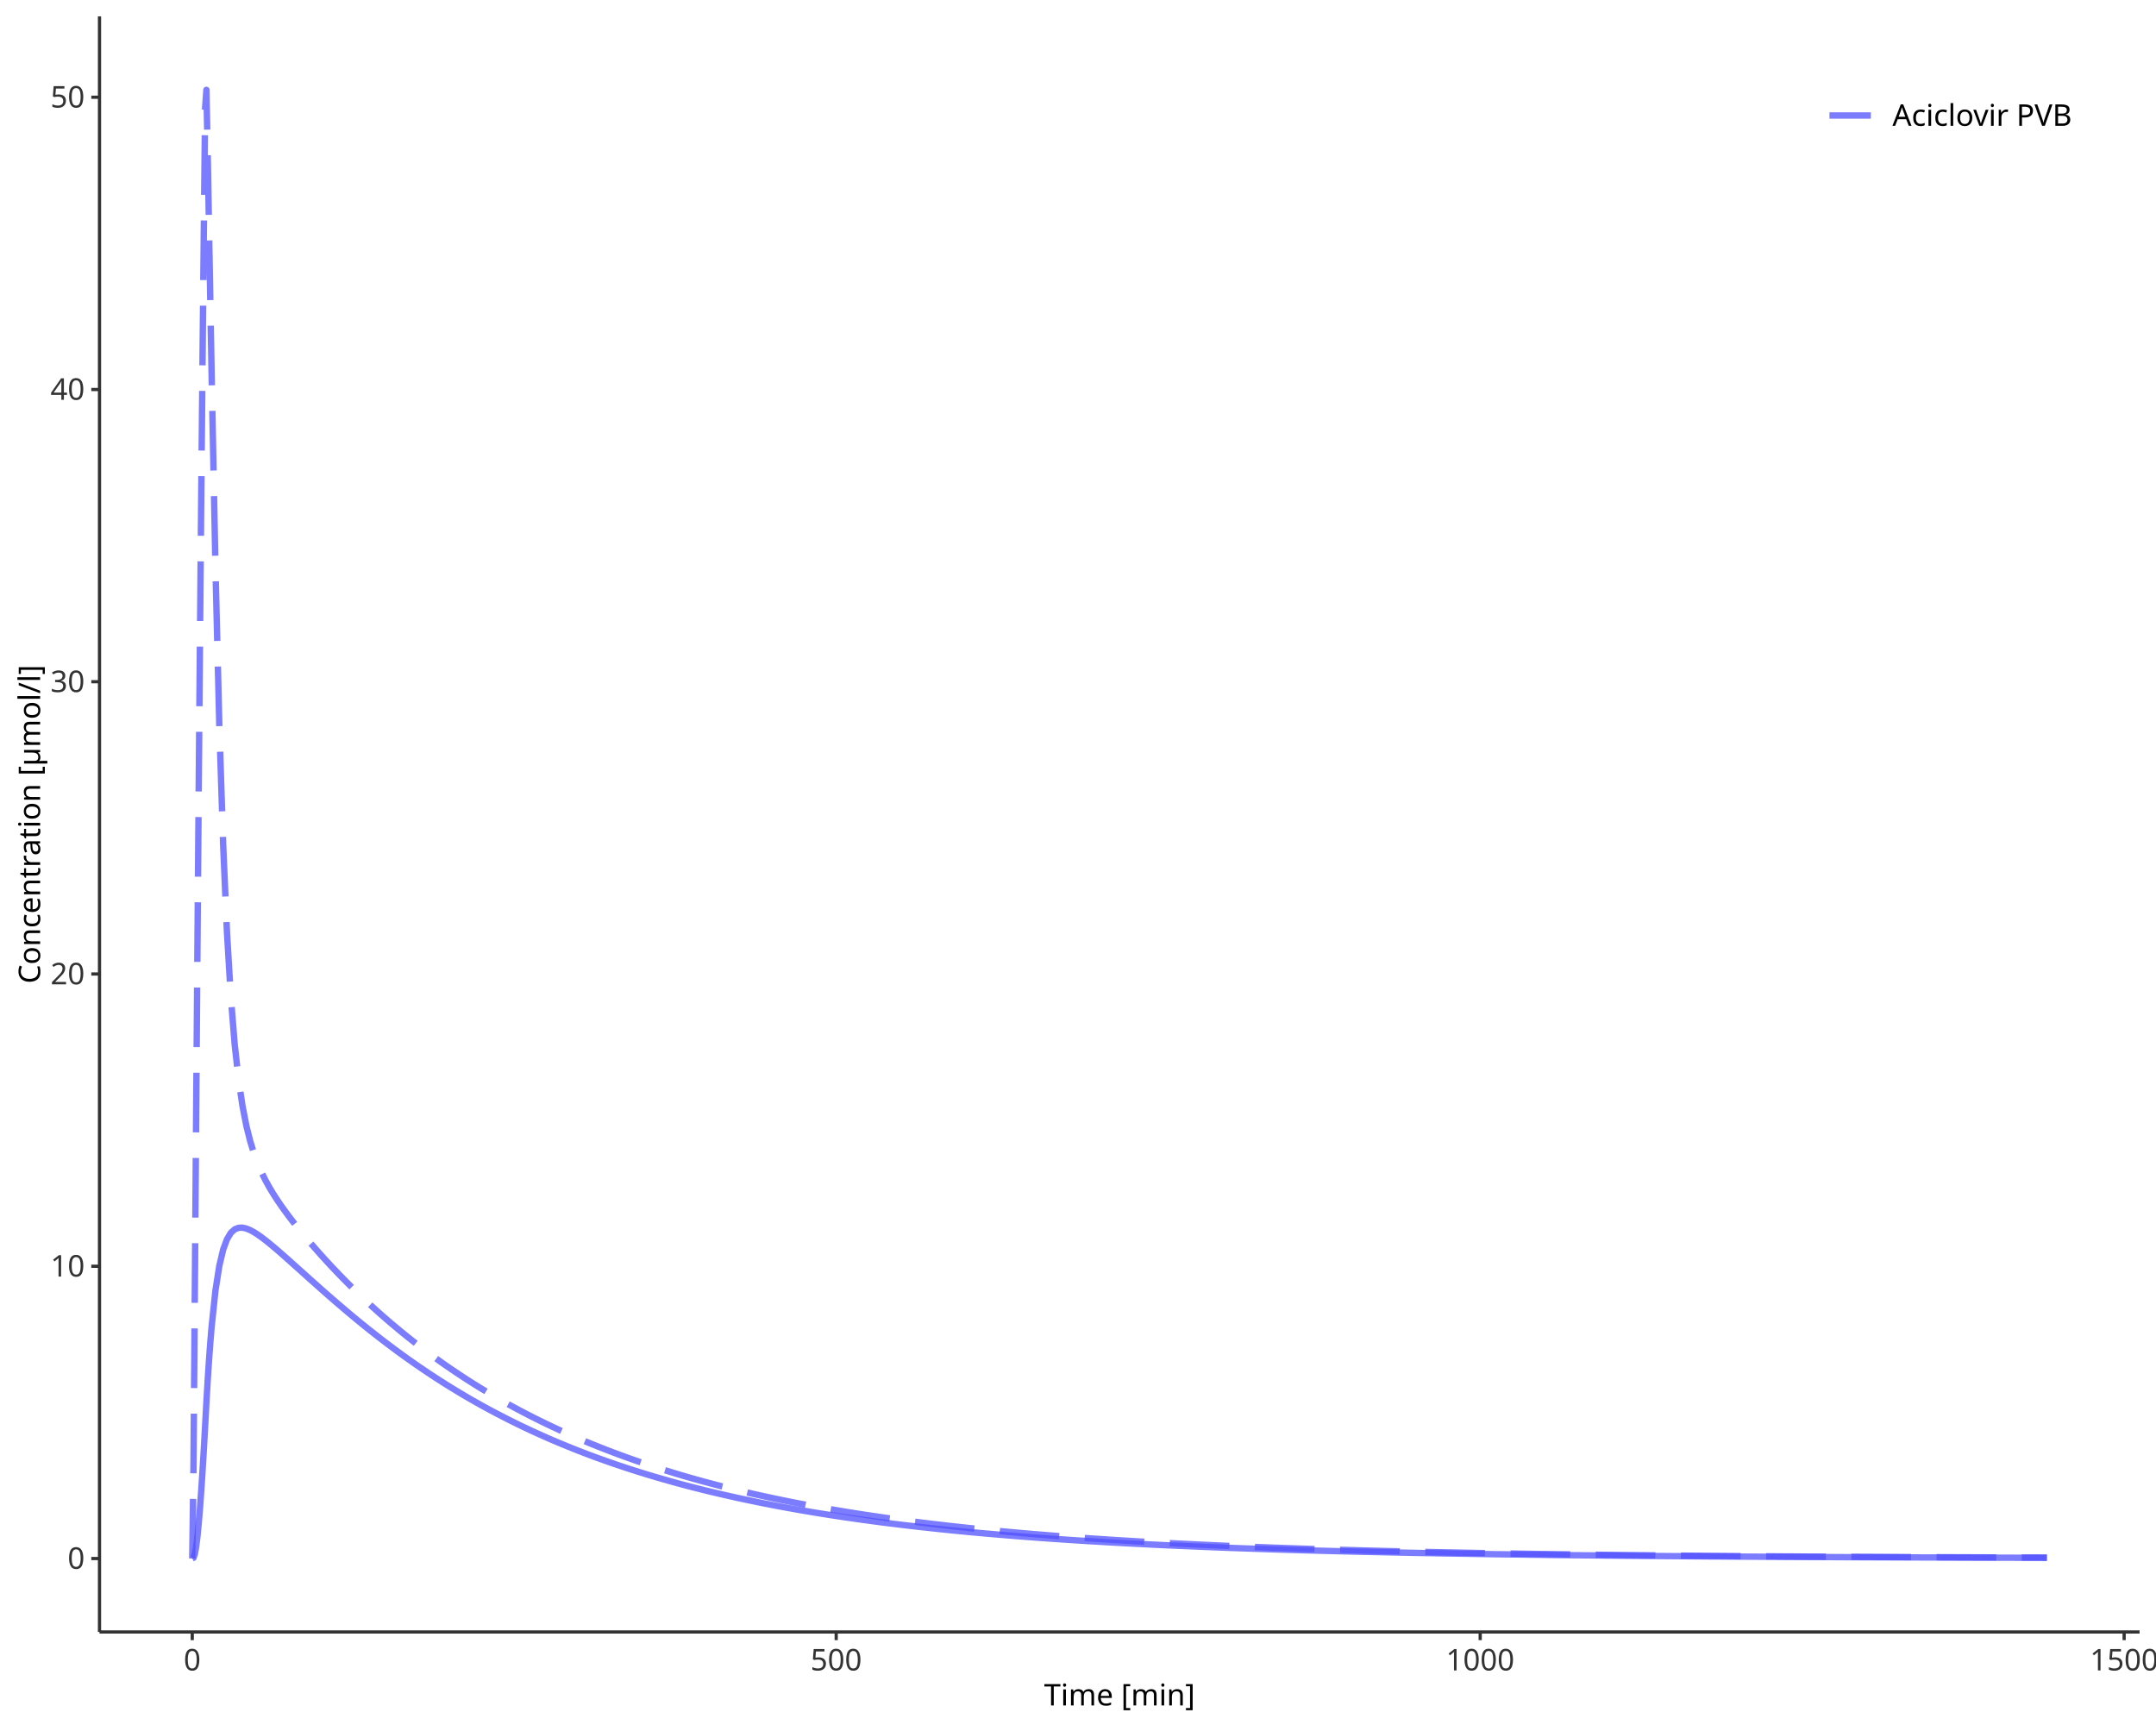
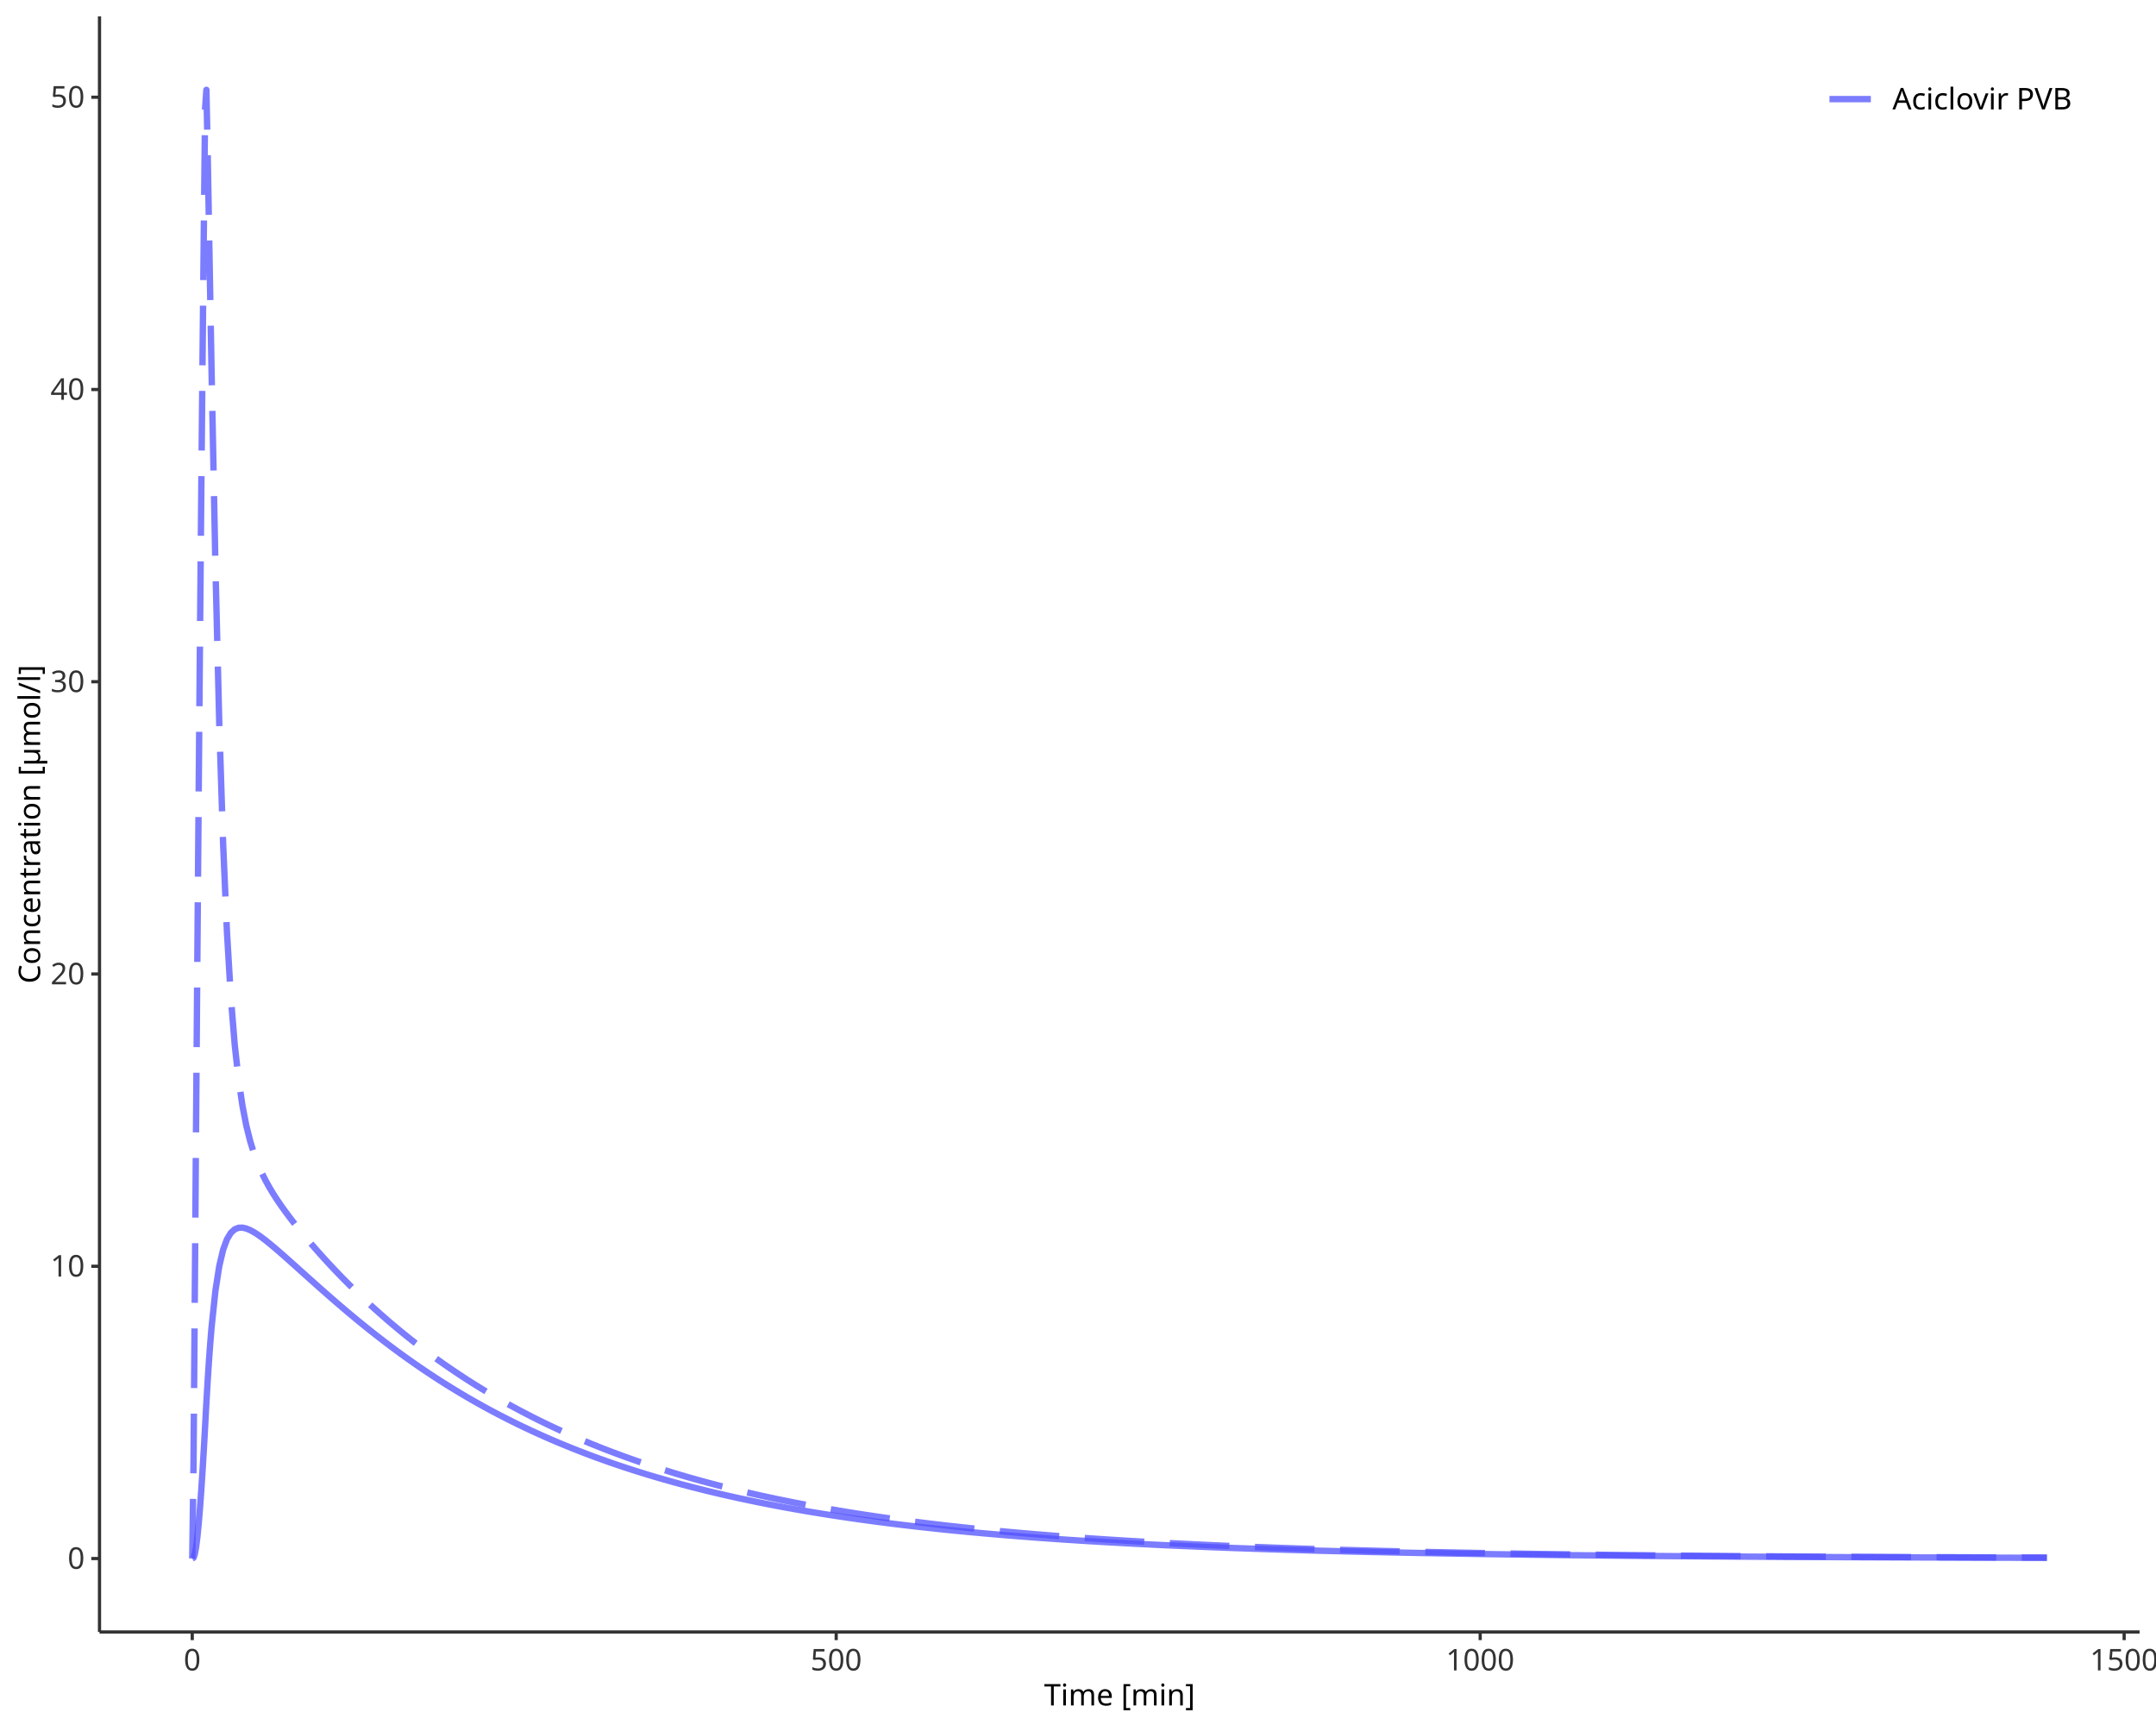
<svg xmlns="http://www.w3.org/2000/svg" class="svglite" data-engine-version="2.0" width="720.00pt" height="576.00pt" viewBox="0 0 720.00 576.00">
  <defs>
    <style type="text/css">
    .svglite line, .svglite polyline, .svglite polygon, .svglite path, .svglite rect, .svglite circle {
      fill: none;
      stroke: #000000;
      stroke-linecap: round;
      stroke-linejoin: round;
      stroke-miterlimit: 10.00;
    }
  </style>
  </defs>
  <rect width="100%" height="100%" style="stroke: none; fill: #FFFFFF;" />
  <defs>
    <clipPath id="cpMC4wMHw3MjAuMDB8MC4wMHw1NzYuMDA=">
      <rect x="0.00" y="0.00" width="720.00" height="576.00" />
    </clipPath>
  </defs>
  <g clip-path="url(#cpMC4wMHw3MjAuMDB8MC4wMHw1NzYuMDA=)">
-     <rect x="0.00" y="0.00" width="720.00" height="576.00" style="stroke-width: 1.07; stroke: none; fill: #FFFFFF;" />
+     <rect x="0" y="0.00" width="720.00" height="576.00" style="stroke-width: 1.07; stroke: none; fill: #FFFFFF;" />
  </g>
  <defs>
    <clipPath id="cpMzMuMjN8NzE0LjUyfDUuNDh8NTQ0Ljkz">
      <rect x="33.23" y="5.48" width="681.29" height="539.45" />
    </clipPath>
  </defs>
  <g clip-path="url(#cpMzMuMjN8NzE0LjUyfDUuNDh8NTQ0Ljkz)">
    <rect x="33.23" y="5.48" width="681.29" height="539.45" style="stroke-width: 1.07; stroke: none; fill: #FFFFFF;" />
  </g>
+   <g clip-path="url(#cpMC4wMHw3MjAuMDB8MC4wMHw1NzYuMDA=)">
+ </g>
+   <g clip-path="url(#cpMzMuMjN8NzE0LjUyfDUuNDh8NTQ0Ljkz)">
+ </g>
+   <g clip-path="url(#cpMC4wMHw3MjAuMDB8MC4wMHw1NzYuMDA=)">
+ </g>
+   <g clip-path="url(#cpMzMuMjN8NzE0LjUyfDUuNDh8NTQ0Ljkz)">
+ </g>
+   <g clip-path="url(#cpMC4wMHw3MjAuMDB8MC4wMHw1NzYuMDA=)">
+ </g>
+   <g clip-path="url(#cpMzMuMjN8NzE0LjUyfDUuNDh8NTQ0Ljkz)">
+ </g>
+   <g clip-path="url(#cpMC4wMHw3MjAuMDB8MC4wMHw1NzYuMDA=)">
+ </g>
+   <g clip-path="url(#cpMzMuMjN8NzE0LjUyfDUuNDh8NTQ0Ljkz)">
+ </g>
  <g clip-path="url(#cpMC4wMHw3MjAuMDB8MC4wMHw1NzYuMDA=)">
</g>
  <g clip-path="url(#cpMzMuMjN8NzE0LjUyfDUuNDh8NTQ0Ljkz)">
</g>
  <g clip-path="url(#cpMC4wMHw3MjAuMDB8MC4wMHw1NzYuMDA=)">
</g>
  <g clip-path="url(#cpMzMuMjN8NzE0LjUyfDUuNDh8NTQ0Ljkz)">
</g>
  <g clip-path="url(#cpMC4wMHw3MjAuMDB8MC4wMHw1NzYuMDA=)">
</g>
  <g clip-path="url(#cpMzMuMjN8NzE0LjUyfDUuNDh8NTQ0Ljkz)">
</g>
  <g clip-path="url(#cpMC4wMHw3MjAuMDB8MC4wMHw1NzYuMDA=)">
</g>
  <g clip-path="url(#cpMzMuMjN8NzE0LjUyfDUuNDh8NTQ0Ljkz)">
</g>
  <g clip-path="url(#cpMC4wMHw3MjAuMDB8MC4wMHw1NzYuMDA=)">
</g>
  <g clip-path="url(#cpMzMuMjN8NzE0LjUyfDUuNDh8NTQ0Ljkz)">
</g>
  <g clip-path="url(#cpMC4wMHw3MjAuMDB8MC4wMHw1NzYuMDA=)">
</g>
  <g clip-path="url(#cpMzMuMjN8NzE0LjUyfDUuNDh8NTQ0Ljkz)">
</g>
  <g clip-path="url(#cpMC4wMHw3MjAuMDB8MC4wMHw1NzYuMDA=)">
</g>
  <g clip-path="url(#cpMzMuMjN8NzE0LjUyfDUuNDh8NTQ0Ljkz)">
</g>
  <g clip-path="url(#cpMC4wMHw3MjAuMDB8MC4wMHw1NzYuMDA=)">
</g>
  <g clip-path="url(#cpMzMuMjN8NzE0LjUyfDUuNDh8NTQ0Ljkz)">
</g>
  <g clip-path="url(#cpMC4wMHw3MjAuMDB8MC4wMHw1NzYuMDA=)">
</g>
  <g clip-path="url(#cpMzMuMjN8NzE0LjUyfDUuNDh8NTQ0Ljkz)">
</g>
  <g clip-path="url(#cpMC4wMHw3MjAuMDB8MC4wMHw1NzYuMDA=)">
</g>
  <g clip-path="url(#cpMzMuMjN8NzE0LjUyfDUuNDh8NTQ0Ljkz)">
</g>
  <g clip-path="url(#cpMC4wMHw3MjAuMDB8MC4wMHw1NzYuMDA=)">
</g>
  <g clip-path="url(#cpMzMuMjN8NzE0LjUyfDUuNDh8NTQ0Ljkz)">
</g>
  <g clip-path="url(#cpMC4wMHw3MjAuMDB8MC4wMHw1NzYuMDA=)">
</g>
  <g clip-path="url(#cpMzMuMjN8NzE0LjUyfDUuNDh8NTQ0Ljkz)">
</g>
  <g clip-path="url(#cpMC4wMHw3MjAuMDB8MC4wMHw1NzYuMDA=)">
</g>
  <g clip-path="url(#cpMzMuMjN8NzE0LjUyfDUuNDh8NTQ0Ljkz)">
</g>
  <g clip-path="url(#cpMC4wMHw3MjAuMDB8MC4wMHw1NzYuMDA=)">
</g>
  <g clip-path="url(#cpMzMuMjN8NzE0LjUyfDUuNDh8NTQ0Ljkz)">
</g>
  <g clip-path="url(#cpMC4wMHw3MjAuMDB8MC4wMHw1NzYuMDA=)">
</g>
  <g clip-path="url(#cpMzMuMjN8NzE0LjUyfDUuNDh8NTQ0Ljkz)">
</g>
  <g clip-path="url(#cpMC4wMHw3MjAuMDB8MC4wMHw1NzYuMDA=)">
</g>
  <g clip-path="url(#cpMzMuMjN8NzE0LjUyfDUuNDh8NTQ0Ljkz)">
    <polyline points="64.20,520.41 64.63,520.18 65.06,518.93 65.49,516.56 65.92,513.15 66.35,508.81 66.78,503.63 67.21,497.70 67.64,491.10 68.07,483.91 68.50,476.19 68.93,468.23 69.36,460.88 69.79,454.31 70.22,448.45 70.65,443.24 71.94,431.00 73.23,422.73 74.52,417.27 75.81,413.78 77.10,411.65 78.39,410.48 79.68,409.97 80.97,409.93 82.26,410.22 83.56,410.76 84.85,411.46 86.14,412.29 87.43,413.21 88.72,414.19 90.01,415.23 91.30,416.30 92.59,417.40 93.88,418.52 95.17,419.66 96.46,420.80 97.75,421.96 99.04,423.11 100.33,424.27 101.62,425.43 102.91,426.59 104.20,427.74 105.49,428.89 106.78,430.04 108.07,431.18 109.36,432.31 110.65,433.44 111.94,434.56 113.23,435.67 114.52,436.77 115.81,437.87 117.10,438.95 118.39,440.02 119.68,441.09 120.97,442.14 122.26,443.18 123.55,444.22 124.85,445.24 126.14,446.25 127.43,447.25 128.72,448.24 130.01,449.21 131.30,450.18 132.59,451.14 133.88,452.08 135.17,453.01 136.46,453.93 137.75,454.84 139.04,455.74 140.33,456.63 141.62,457.50 142.91,458.37 144.20,459.22 145.49,460.07 146.78,460.90 148.07,461.72 149.36,462.53 150.65,463.33 151.94,464.12 153.23,464.90 154.52,465.67 155.81,466.43 157.10,467.18 158.39,467.91 159.68,468.64 160.97,469.36 162.26,470.07 163.55,470.77 164.85,471.46 166.14,472.14 167.43,472.81 168.72,473.47 170.01,474.13 171.30,474.77 172.59,475.41 173.88,476.03 175.17,476.65 176.46,477.26 177.75,477.86 179.04,478.45 180.33,479.03 181.62,479.61 182.91,480.18 184.20,480.74 185.49,481.29 186.78,481.84 188.07,482.37 189.36,482.90 190.65,483.42 191.94,483.94 193.23,484.45 194.52,484.95 195.81,485.44 197.10,485.93 198.39,486.41 199.68,486.88 200.97,487.34 202.26,487.80 203.55,488.26 204.84,488.70 206.14,489.15 207.43,489.58 208.72,490.01 210.01,490.43 211.30,490.85 212.59,491.26 213.88,491.66 215.17,492.06 216.46,492.46 217.75,492.84 219.04,493.23 220.33,493.60 221.62,493.97 222.91,494.34 224.20,494.70 225.49,495.06 226.78,495.41 228.07,495.76 229.36,496.10 230.65,496.44 231.94,496.77 233.23,497.09 234.52,497.42 235.81,497.74 237.10,498.05 238.39,498.36 239.68,498.66 240.97,498.96 242.26,499.26 243.55,499.55 244.84,499.84 246.14,500.13 247.43,500.41 248.72,500.68 250.01,500.95 251.30,501.22 252.59,501.49 253.88,501.75 255.17,502.01 256.46,502.26 257.75,502.51 259.04,502.76 260.33,503.00 261.62,503.24 262.91,503.48 264.20,503.71 265.49,503.94 266.78,504.17 268.07,504.39 269.36,504.61 270.65,504.83 271.94,505.04 273.23,505.25 274.52,505.46 275.81,505.66 277.10,505.87 278.39,506.07 279.68,506.26 280.97,506.46 282.26,506.65 283.55,506.84 284.84,507.02 286.13,507.21 287.43,507.39 288.72,507.57 290.01,507.74 291.30,507.92 292.59,508.09 293.88,508.26 295.17,508.42 296.46,508.59 297.75,508.75 299.04,508.91 300.33,509.06 301.62,509.22 302.91,509.37 304.20,509.52 305.49,509.67 306.78,509.82 308.07,509.96 309.36,510.10 310.65,510.24 311.94,510.38 313.23,510.52 314.52,510.65 315.81,510.79 317.10,510.92 318.39,511.05 319.68,511.17 320.97,511.30 322.26,511.42 323.55,511.55 324.84,511.67 326.13,511.78 327.43,511.90 328.72,512.02 330.01,512.13 331.30,512.24 332.59,512.35 333.88,512.46 335.17,512.57 336.46,512.68 337.75,512.78 339.04,512.89 340.33,512.99 341.62,513.09 342.91,513.19 344.20,513.28 345.49,513.38 346.78,513.48 348.07,513.57 349.36,513.66 350.65,513.75 351.94,513.84 353.23,513.93 354.52,514.02 355.81,514.10 357.10,514.19 358.39,514.27 359.68,514.36 360.97,514.44 362.26,514.52 363.55,514.60 364.84,514.67 366.13,514.75 367.43,514.83 368.72,514.90 370.01,514.98 371.30,515.05 372.59,515.12 373.88,515.19 375.17,515.26 376.46,515.33 377.75,515.40 379.04,515.47 380.33,515.53 381.62,515.60 382.91,515.66 384.20,515.73 385.49,515.79 386.78,515.85 388.07,515.91 389.36,515.97 390.65,516.03 391.94,516.09 393.23,516.15 394.52,516.20 395.81,516.26 397.10,516.31 398.39,516.37 399.68,516.42 400.97,516.48 402.26,516.53 403.55,516.58 404.84,516.63 406.13,516.68 407.42,516.73 408.72,516.78 410.01,516.83 411.30,516.88 412.59,516.92 413.88,516.97 415.17,517.01 416.46,517.06 417.75,517.10 419.04,517.15 420.33,517.19 421.62,517.23 422.91,517.28 424.20,517.32 425.49,517.36 426.78,517.40 428.07,517.44 429.36,517.48 430.65,517.52 431.94,517.55 433.23,517.59 434.52,517.63 435.81,517.67 437.10,517.70 438.39,517.74 439.68,517.77 440.97,517.81 442.26,517.84 443.55,517.87 444.84,517.91 446.13,517.94 447.42,517.97 448.72,518.01 450.01,518.04 451.30,518.07 452.59,518.10 453.88,518.13 455.17,518.16 456.46,518.19 457.75,518.22 459.04,518.25 460.33,518.27 461.62,518.30 462.91,518.33 464.20,518.36 465.49,518.38 466.78,518.41 468.07,518.44 469.36,518.46 470.65,518.49 471.94,518.51 473.23,518.54 474.52,518.56 475.81,518.59 477.10,518.61 478.39,518.63 479.68,518.66 480.97,518.68 482.26,518.70 483.55,518.72 484.84,518.74 486.13,518.77 487.42,518.79 488.71,518.81 490.01,518.83 491.30,518.85 492.59,518.87 493.88,518.89 495.17,518.91 496.46,518.93 497.75,518.95 499.04,518.97 500.33,518.99 501.62,519.00 502.91,519.02 504.20,519.04 505.49,519.06 506.78,519.07 508.07,519.09 509.36,519.11 510.65,519.13 511.94,519.14 513.23,519.16 514.52,519.17 515.81,519.19 517.10,519.21 518.39,519.22 519.68,519.24 520.97,519.25 522.26,519.27 523.55,519.28 524.84,519.30 526.13,519.31 527.42,519.32 528.71,519.34 530.01,519.35 531.30,519.36 532.59,519.38 533.88,519.39 535.17,519.40 536.46,519.42 537.75,519.43 539.04,519.44 540.33,519.45 541.62,519.47 542.91,519.48 544.20,519.49 545.49,519.50 546.78,519.51 548.07,519.53 549.36,519.54 550.65,519.55 551.94,519.56 553.23,519.57 554.52,519.58 555.81,519.59 557.10,519.60 558.39,519.61 559.68,519.62 560.97,519.63 562.26,519.64 563.55,519.65 564.84,519.66 566.13,519.67 567.42,519.68 568.71,519.69 570.00,519.70 571.30,519.71 572.59,519.71 573.88,519.72 575.17,519.73 576.46,519.74 577.75,519.75 579.04,519.76 580.33,519.77 581.62,519.77 582.91,519.78 584.20,519.79 585.49,519.80 586.78,519.80 588.07,519.81 589.36,519.82 590.65,519.83 591.94,519.83 593.23,519.84 594.52,519.85 595.81,519.86 597.10,519.86 598.39,519.87 599.68,519.88 600.97,519.88 602.26,519.89 603.55,519.90 604.84,519.90 606.13,519.91 607.42,519.91 608.71,519.92 610.00,519.93 611.30,519.93 612.59,519.94 613.88,519.94 615.17,519.95 616.46,519.96 617.75,519.96 619.04,519.97 620.33,519.97 621.62,519.98 622.91,519.98 624.20,519.99 625.49,519.99 626.78,520.00 628.07,520.00 629.36,520.01 630.65,520.01 631.94,520.02 633.23,520.02 634.52,520.03 635.81,520.03 637.10,520.04 638.39,520.04 639.68,520.05 640.97,520.05 642.26,520.06 643.55,520.06 644.84,520.06 646.13,520.07 647.42,520.07 648.71,520.08 650.00,520.08 651.29,520.08 652.59,520.09 653.88,520.09 655.17,520.10 656.46,520.10 657.75,520.10 659.04,520.11 660.33,520.11 661.62,520.11 662.91,520.12 664.20,520.12 665.49,520.13 666.78,520.13 668.07,520.13 669.36,520.14 670.65,520.14 671.94,520.14 673.23,520.15 674.52,520.15 675.81,520.15 677.10,520.16 678.39,520.16 679.68,520.16 680.97,520.16 682.26,520.17 683.55,520.17 " style="stroke-width: 2.13; stroke: #5050FF; stroke-opacity: 0.75; stroke-linecap: butt;" />
    <polyline points="64.20,520.41 64.63,488.65 65.06,431.60 65.49,373.87 65.92,318.15 66.35,264.72 66.78,213.73 67.21,165.35 67.64,119.64 68.07,76.61 68.50,36.19 68.93,30.00 69.36,51.43 69.79,75.70 70.22,99.94 70.65,123.70 71.94,189.10 73.23,241.91 74.52,281.96 75.81,311.52 77.10,333.12 78.39,348.90 79.68,360.54 80.97,369.24 82.26,375.88 83.56,381.07 84.85,385.25 86.14,388.71 87.43,391.66 88.72,394.25 90.01,396.57 91.30,398.71 92.59,400.70 93.88,402.59 95.17,404.39 96.46,406.13 97.75,407.82 99.04,409.45 100.33,411.05 101.62,412.62 102.91,414.15 104.20,415.66 105.49,417.14 106.78,418.60 108.07,420.03 109.36,421.44 110.65,422.83 111.94,424.19 113.23,425.54 114.52,426.87 115.81,428.17 117.10,429.46 118.39,430.73 119.68,431.98 120.97,433.21 122.26,434.42 123.55,435.62 124.85,436.80 126.14,437.96 127.43,439.10 128.72,440.23 130.01,441.35 131.30,442.44 132.59,443.52 133.88,444.59 135.17,445.64 136.46,446.68 137.75,447.70 139.04,448.71 140.33,449.70 141.62,450.68 142.91,451.64 144.20,452.59 145.49,453.53 146.78,454.45 148.07,455.37 149.36,456.26 150.65,457.15 151.94,458.02 153.23,458.88 154.52,459.73 155.81,460.57 157.10,461.40 158.39,462.21 159.68,463.01 160.97,463.80 162.26,464.58 163.55,465.35 164.85,466.11 166.14,466.86 167.43,467.59 168.72,468.32 170.01,469.04 171.30,469.74 172.59,470.44 173.88,471.13 175.17,471.80 176.46,472.47 177.75,473.13 179.04,473.78 180.33,474.42 181.62,475.05 182.91,475.67 184.20,476.28 185.49,476.89 186.78,477.49 188.07,478.07 189.36,478.65 190.65,479.23 191.94,479.79 193.23,480.34 194.52,480.89 195.81,481.43 197.10,481.97 198.39,482.49 199.68,483.01 200.97,483.52 202.26,484.02 203.55,484.52 204.84,485.01 206.14,485.49 207.43,485.97 208.72,486.44 210.01,486.90 211.30,487.36 212.59,487.81 213.88,488.25 215.17,488.69 216.46,489.12 217.75,489.55 219.04,489.97 220.33,490.38 221.62,490.79 222.91,491.19 224.20,491.59 225.49,491.98 226.78,492.37 228.07,492.75 229.36,493.13 230.65,493.50 231.94,493.86 233.23,494.22 234.52,494.58 235.81,494.93 237.10,495.27 238.39,495.61 239.68,495.95 240.97,496.28 242.26,496.60 243.55,496.93 244.84,497.24 246.14,497.56 247.43,497.87 248.72,498.17 250.01,498.47 251.30,498.77 252.59,499.06 253.88,499.35 255.17,499.63 256.46,499.91 257.75,500.19 259.04,500.46 260.33,500.73 261.62,500.99 262.91,501.25 264.20,501.51 265.49,501.77 266.78,502.02 268.07,502.26 269.36,502.51 270.65,502.75 271.94,502.98 273.23,503.22 274.52,503.45 275.81,503.68 277.10,503.90 278.39,504.12 279.68,504.34 280.97,504.55 282.26,504.77 283.55,504.98 284.84,505.18 286.13,505.39 287.43,505.59 288.72,505.79 290.01,505.98 291.30,506.17 292.59,506.36 293.88,506.55 295.17,506.74 296.46,506.92 297.75,507.10 299.04,507.27 300.33,507.45 301.62,507.62 302.91,507.79 304.20,507.96 305.49,508.13 306.78,508.29 308.07,508.45 309.36,508.61 310.65,508.77 311.94,508.92 313.23,509.07 314.52,509.22 315.81,509.37 317.10,509.52 318.39,509.66 319.68,509.80 320.97,509.94 322.26,510.08 323.55,510.22 324.84,510.35 326.13,510.49 327.43,510.62 328.72,510.75 330.01,510.87 331.30,511.00 332.59,511.12 333.88,511.25 335.17,511.37 336.46,511.49 337.75,511.60 339.04,511.72 340.33,511.83 341.62,511.95 342.91,512.06 344.20,512.17 345.49,512.28 346.78,512.38 348.07,512.49 349.36,512.59 350.65,512.70 351.94,512.80 353.23,512.90 354.52,512.99 355.81,513.09 357.10,513.19 358.39,513.28 359.68,513.37 360.97,513.47 362.26,513.56 363.55,513.65 364.84,513.74 366.13,513.82 367.43,513.91 368.72,513.99 370.01,514.08 371.30,514.16 372.59,514.24 373.88,514.32 375.17,514.40 376.46,514.48 377.75,514.56 379.04,514.63 380.33,514.71 381.62,514.78 382.91,514.85 384.20,514.93 385.49,515.00 386.78,515.07 388.07,515.14 389.36,515.20 390.65,515.27 391.94,515.34 393.23,515.40 394.52,515.47 395.81,515.53 397.10,515.59 398.39,515.66 399.68,515.72 400.97,515.78 402.26,515.84 403.55,515.90 404.84,515.96 406.13,516.01 407.42,516.07 408.72,516.13 410.01,516.18 411.30,516.23 412.59,516.29 413.88,516.34 415.17,516.39 416.46,516.44 417.75,516.50 419.04,516.55 420.33,516.59 421.62,516.64 422.91,516.69 424.20,516.74 425.49,516.79 426.78,516.83 428.07,516.88 429.36,516.92 430.65,516.97 431.94,517.01 433.23,517.06 434.52,517.10 435.81,517.14 437.10,517.18 438.39,517.22 439.68,517.26 440.97,517.30 442.26,517.34 443.55,517.38 444.84,517.42 446.13,517.46 447.42,517.50 448.72,517.53 450.01,517.57 451.30,517.60 452.59,517.64 453.88,517.68 455.17,517.71 456.46,517.74 457.75,517.78 459.04,517.81 460.33,517.84 461.62,517.88 462.91,517.91 464.20,517.94 465.49,517.97 466.78,518.00 468.07,518.03 469.36,518.06 470.65,518.09 471.94,518.12 473.23,518.15 474.52,518.18 475.81,518.20 477.10,518.23 478.39,518.26 479.68,518.29 480.97,518.31 482.26,518.34 483.55,518.37 484.84,518.39 486.13,518.42 487.42,518.44 488.71,518.47 490.01,518.49 491.30,518.51 492.59,518.54 493.88,518.56 495.17,518.58 496.46,518.61 497.75,518.63 499.04,518.65 500.33,518.67 501.62,518.69 502.91,518.72 504.20,518.74 505.49,518.76 506.78,518.78 508.07,518.80 509.36,518.82 510.65,518.84 511.94,518.86 513.23,518.88 514.52,518.90 515.81,518.91 517.10,518.93 518.39,518.95 519.68,518.97 520.97,518.99 522.26,519.00 523.55,519.02 524.84,519.04 526.13,519.05 527.42,519.07 528.71,519.09 530.01,519.10 531.30,519.12 532.59,519.14 533.88,519.15 535.17,519.17 536.46,519.18 537.75,519.20 539.04,519.21 540.33,519.23 541.62,519.24 542.91,519.26 544.20,519.27 545.49,519.28 546.78,519.30 548.07,519.31 549.36,519.32 550.65,519.34 551.94,519.35 553.23,519.36 554.52,519.38 555.81,519.39 557.10,519.40 558.39,519.41 559.68,519.43 560.97,519.44 562.26,519.45 563.55,519.46 564.84,519.47 566.13,519.48 567.42,519.49 568.71,519.51 570.00,519.52 571.30,519.53 572.59,519.54 573.88,519.55 575.17,519.56 576.46,519.57 577.75,519.58 579.04,519.59 580.33,519.60 581.62,519.61 582.91,519.62 584.20,519.63 585.49,519.64 586.78,519.65 588.07,519.66 589.36,519.66 590.65,519.67 591.94,519.68 593.23,519.69 594.52,519.70 595.81,519.71 597.10,519.72 598.39,519.72 599.68,519.73 600.97,519.74 602.26,519.75 603.55,519.76 604.84,519.76 606.13,519.77 607.42,519.78 608.71,519.79 610.00,519.79 611.30,519.80 612.59,519.81 613.88,519.82 615.17,519.82 616.46,519.83 617.75,519.84 619.04,519.84 620.33,519.85 621.62,519.86 622.91,519.86 624.20,519.87 625.49,519.88 626.78,519.88 628.07,519.89 629.36,519.90 630.65,519.90 631.94,519.91 633.23,519.91 634.52,519.92 635.81,519.92 637.10,519.93 638.39,519.94 639.68,519.94 640.97,519.95 642.26,519.95 643.55,519.96 644.84,519.96 646.13,519.97 647.42,519.97 648.71,519.98 650.00,519.98 651.29,519.99 652.59,519.99 653.88,520.00 655.17,520.00 656.46,520.01 657.75,520.01 659.04,520.02 660.33,520.02 661.62,520.03 662.91,520.03 664.20,520.04 665.49,520.04 666.78,520.04 668.07,520.05 669.36,520.05 670.65,520.06 671.94,520.06 673.23,520.06 674.52,520.07 675.81,520.07 677.10,520.08 678.39,520.08 679.68,520.08 680.97,520.09 682.26,520.09 683.55,520.10 " style="stroke-width: 2.13; stroke: #5050FF; stroke-opacity: 0.75; stroke-dasharray: 19.92,8.54; stroke-linecap: butt;" />
  </g>
  <g clip-path="url(#cpMC4wMHw3MjAuMDB8MC4wMHw1NzYuMDA=)">
    <polyline points="33.23,544.93 33.23,5.48 " style="stroke-width: 1.07; stroke: #333333; stroke-linecap: butt;" />
    <text x="28.30" y="523.85" text-anchor="end" style="font-size: 10.00px; fill: #333333; font-family: sans;" textLength="5.56px" lengthAdjust="spacingAndGlyphs">0</text>
    <text x="28.30" y="426.26" text-anchor="end" style="font-size: 10.00px; fill: #333333; font-family: sans;" textLength="11.12px" lengthAdjust="spacingAndGlyphs">10</text>
    <text x="28.30" y="328.68" text-anchor="end" style="font-size: 10.00px; fill: #333333; font-family: sans;" textLength="11.12px" lengthAdjust="spacingAndGlyphs">20</text>
    <text x="28.30" y="231.09" text-anchor="end" style="font-size: 10.00px; fill: #333333; font-family: sans;" textLength="11.12px" lengthAdjust="spacingAndGlyphs">30</text>
    <text x="28.30" y="133.50" text-anchor="end" style="font-size: 10.00px; fill: #333333; font-family: sans;" textLength="11.12px" lengthAdjust="spacingAndGlyphs">40</text>
    <text x="28.30" y="35.91" text-anchor="end" style="font-size: 10.00px; fill: #333333; font-family: sans;" textLength="11.12px" lengthAdjust="spacingAndGlyphs">50</text>
    <polyline points="30.49,520.41 33.23,520.41 " style="stroke-width: 1.07; stroke: #333333; stroke-linecap: butt;" />
    <polyline points="30.49,422.82 33.23,422.82 " style="stroke-width: 1.07; stroke: #333333; stroke-linecap: butt;" />
    <polyline points="30.49,325.23 33.23,325.23 " style="stroke-width: 1.07; stroke: #333333; stroke-linecap: butt;" />
    <polyline points="30.49,227.64 33.23,227.64 " style="stroke-width: 1.07; stroke: #333333; stroke-linecap: butt;" />
    <polyline points="30.49,130.06 33.23,130.06 " style="stroke-width: 1.07; stroke: #333333; stroke-linecap: butt;" />
    <polyline points="30.49,32.47 33.23,32.47 " style="stroke-width: 1.07; stroke: #333333; stroke-linecap: butt;" />
    <polyline points="33.23,544.93 714.52,544.93 " style="stroke-width: 1.07; stroke: #333333; stroke-linecap: butt;" />
    <polyline points="64.20,547.67 64.20,544.93 " style="stroke-width: 1.07; stroke: #333333; stroke-linecap: butt;" />
    <polyline points="279.25,547.67 279.25,544.93 " style="stroke-width: 1.07; stroke: #333333; stroke-linecap: butt;" />
    <polyline points="494.31,547.67 494.31,544.93 " style="stroke-width: 1.07; stroke: #333333; stroke-linecap: butt;" />
    <polyline points="709.36,547.67 709.36,544.93 " style="stroke-width: 1.07; stroke: #333333; stroke-linecap: butt;" />
    <text x="64.20" y="557.78" text-anchor="middle" style="font-size: 10.00px; fill: #333333; font-family: sans;" textLength="5.56px" lengthAdjust="spacingAndGlyphs">0</text>
    <text x="279.25" y="557.78" text-anchor="middle" style="font-size: 10.00px; fill: #333333; font-family: sans;" textLength="16.69px" lengthAdjust="spacingAndGlyphs">500</text>
    <text x="494.31" y="557.78" text-anchor="middle" style="font-size: 10.00px; fill: #333333; font-family: sans;" textLength="22.25px" lengthAdjust="spacingAndGlyphs">1000</text>
    <text x="709.36" y="557.78" text-anchor="middle" style="font-size: 10.00px; fill: #333333; font-family: sans;" textLength="22.25px" lengthAdjust="spacingAndGlyphs">1500</text>
    <text x="373.88" y="569.48" text-anchor="middle" style="font-size: 10.00px; font-family: sans;" textLength="46.67px" lengthAdjust="spacingAndGlyphs">Time [min]</text>
    <text transform="translate(13.40,275.21) rotate(-90)" text-anchor="middle" style="font-size: 10.00px; font-family: sans;" textLength="97.48px" lengthAdjust="spacingAndGlyphs">Concentration [µmol/l]</text>
-     <rect x="603.74" y="18.97" width="93.75" height="33.72" style="stroke-width: 1.07; stroke: none; fill: #FFFFFF;" />
-     <rect x="609.22" y="29.92" width="17.28" height="17.28" style="stroke-width: 1.07; stroke: none; fill: #FFFFFF;" />
-     <line x1="610.95" y1="38.56" x2="624.77" y2="38.56" style="stroke-width: 2.13; stroke: #5050FF; stroke-opacity: 0.75; stroke-linecap: butt;" />
-     <text x="631.98" y="42.01" style="font-size: 10.00px; font-family: sans;" textLength="60.03px" lengthAdjust="spacingAndGlyphs">Aciclovir PVB</text>
+     <rect x="603.74" y="18.97" width="93.75" height="28.24" style="stroke-width: 1.07; stroke: none; fill: #FFFFFF;" />
+     <rect x="609.22" y="24.45" width="17.28" height="17.28" style="stroke-width: 1.07; stroke: none; fill: #FFFFFF;" />
+     <line x1="610.95" y1="33.09" x2="624.77" y2="33.09" style="stroke-width: 2.13; stroke: #5050FF; stroke-opacity: 0.75; stroke-linecap: butt;" />
+     <text x="631.98" y="36.53" style="font-size: 10.00px; font-family: sans;" textLength="60.03px" lengthAdjust="spacingAndGlyphs">Aciclovir PVB</text>
  </g>
</svg>
